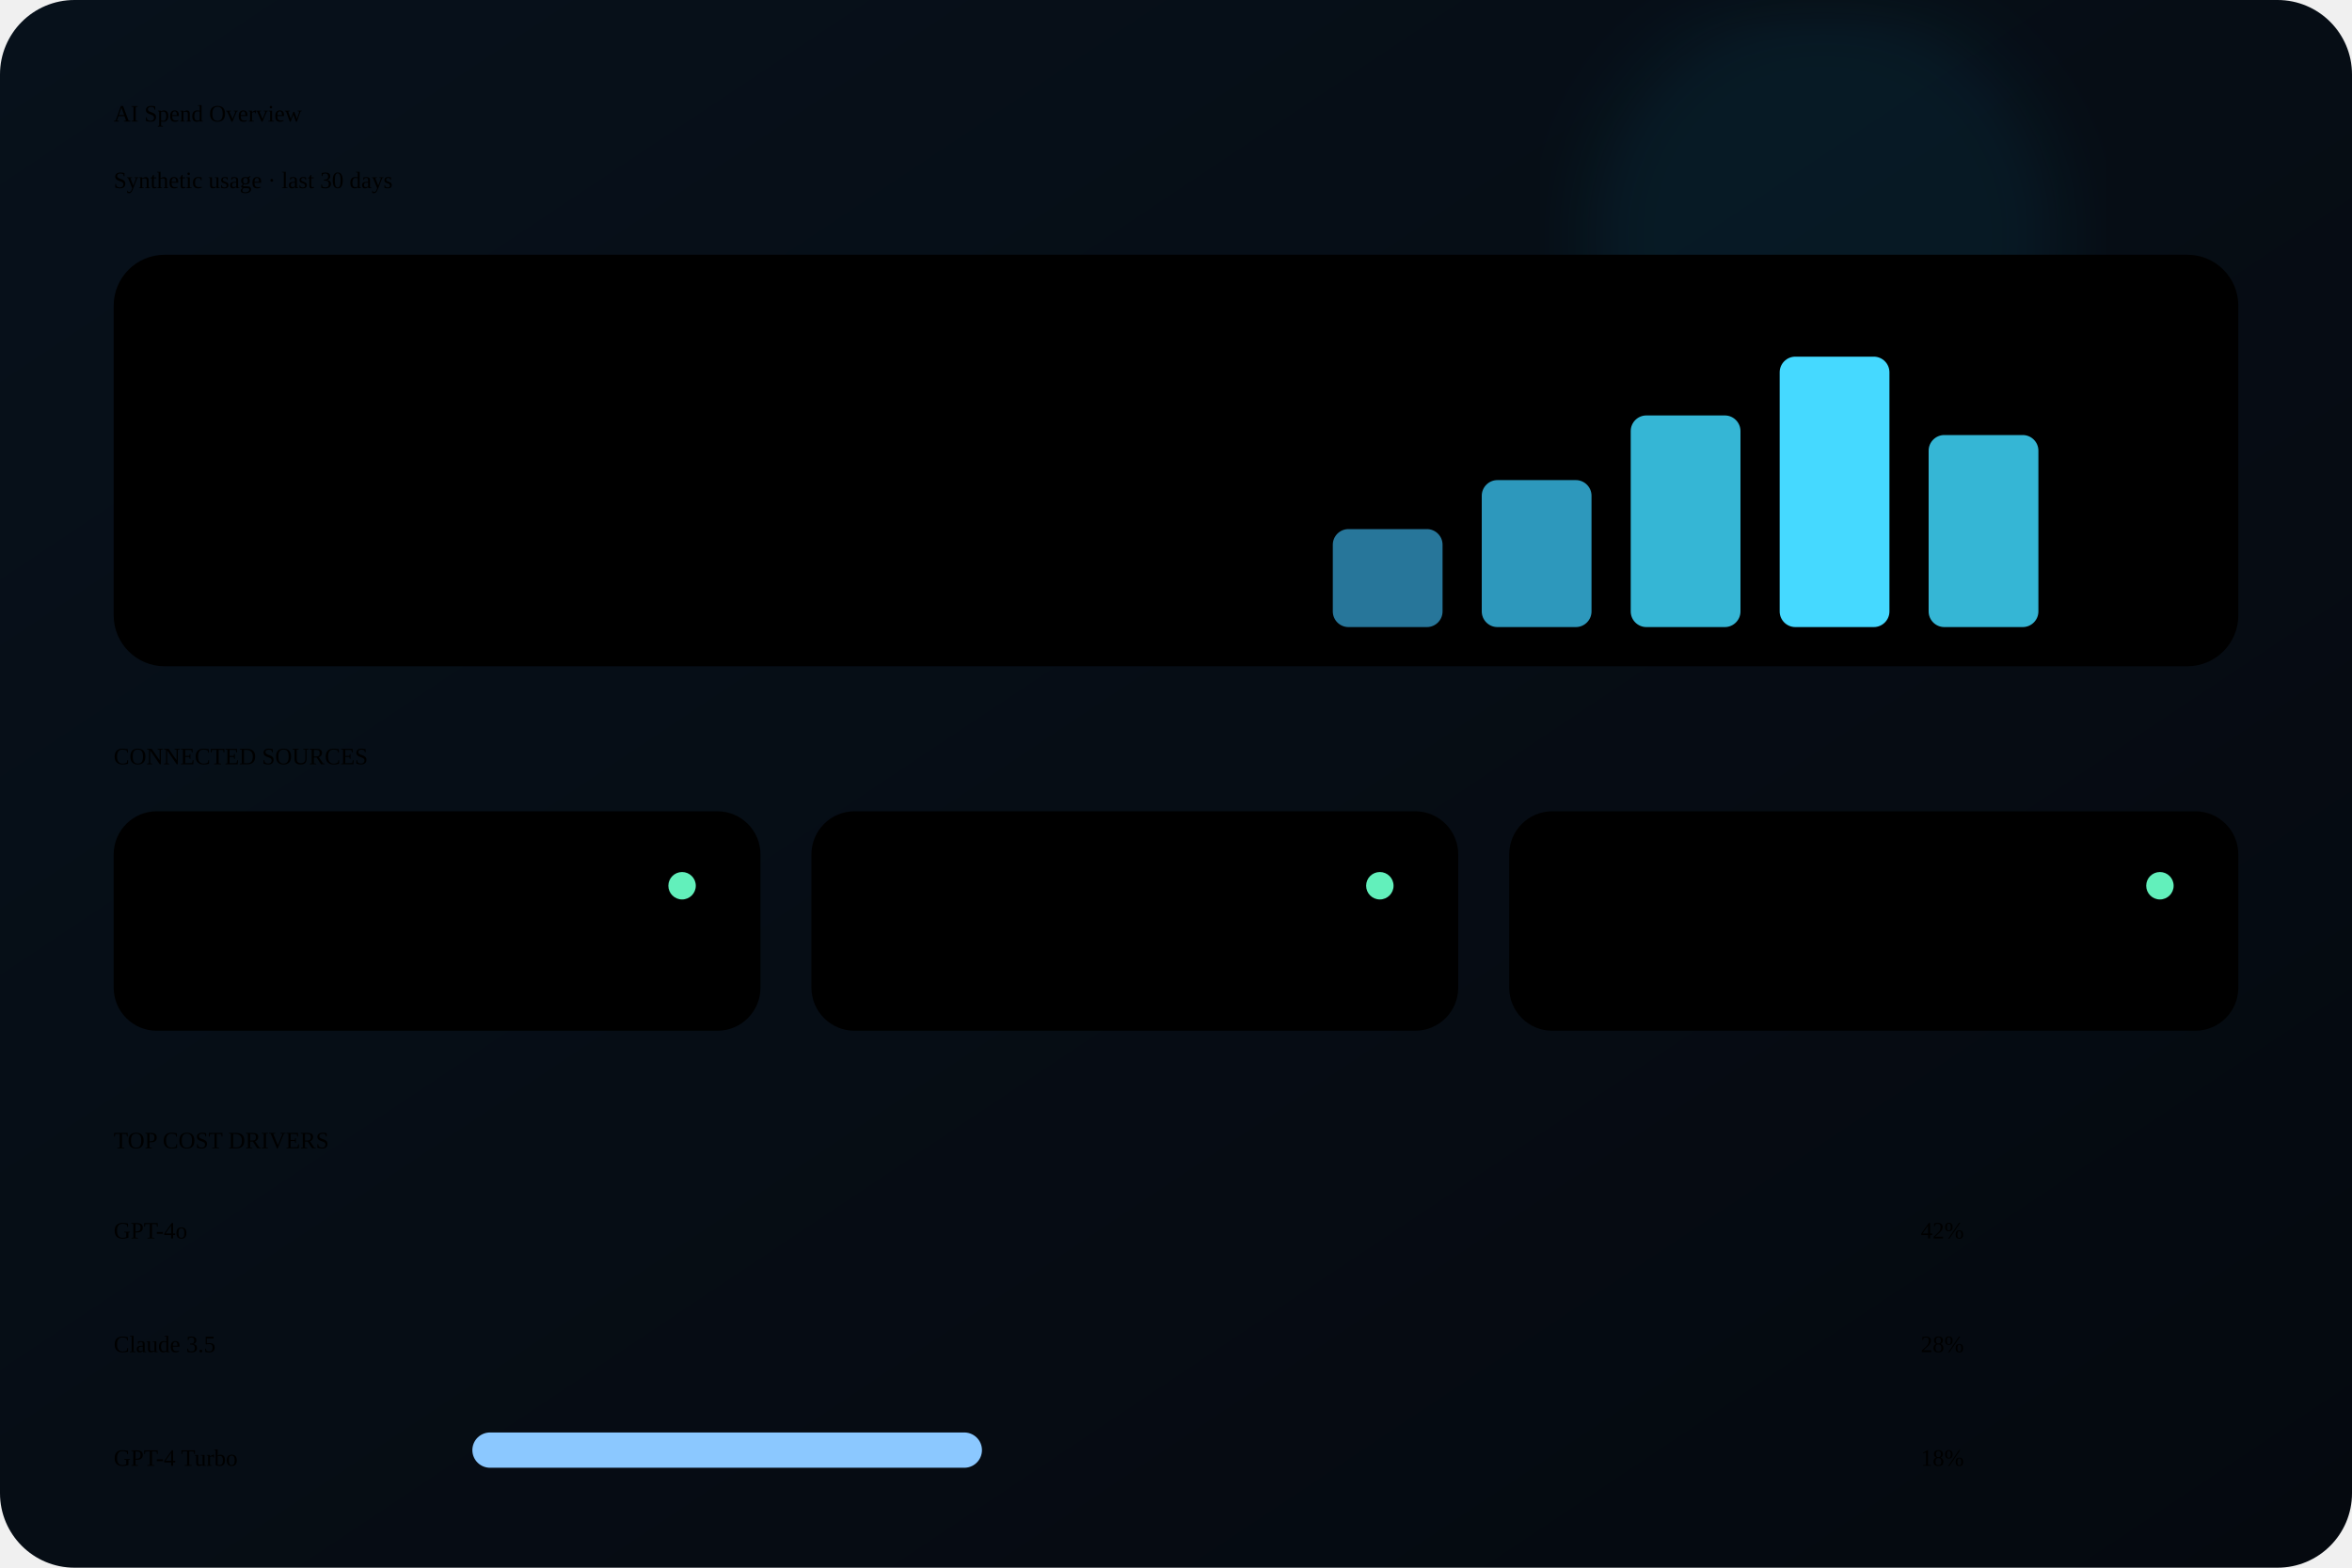
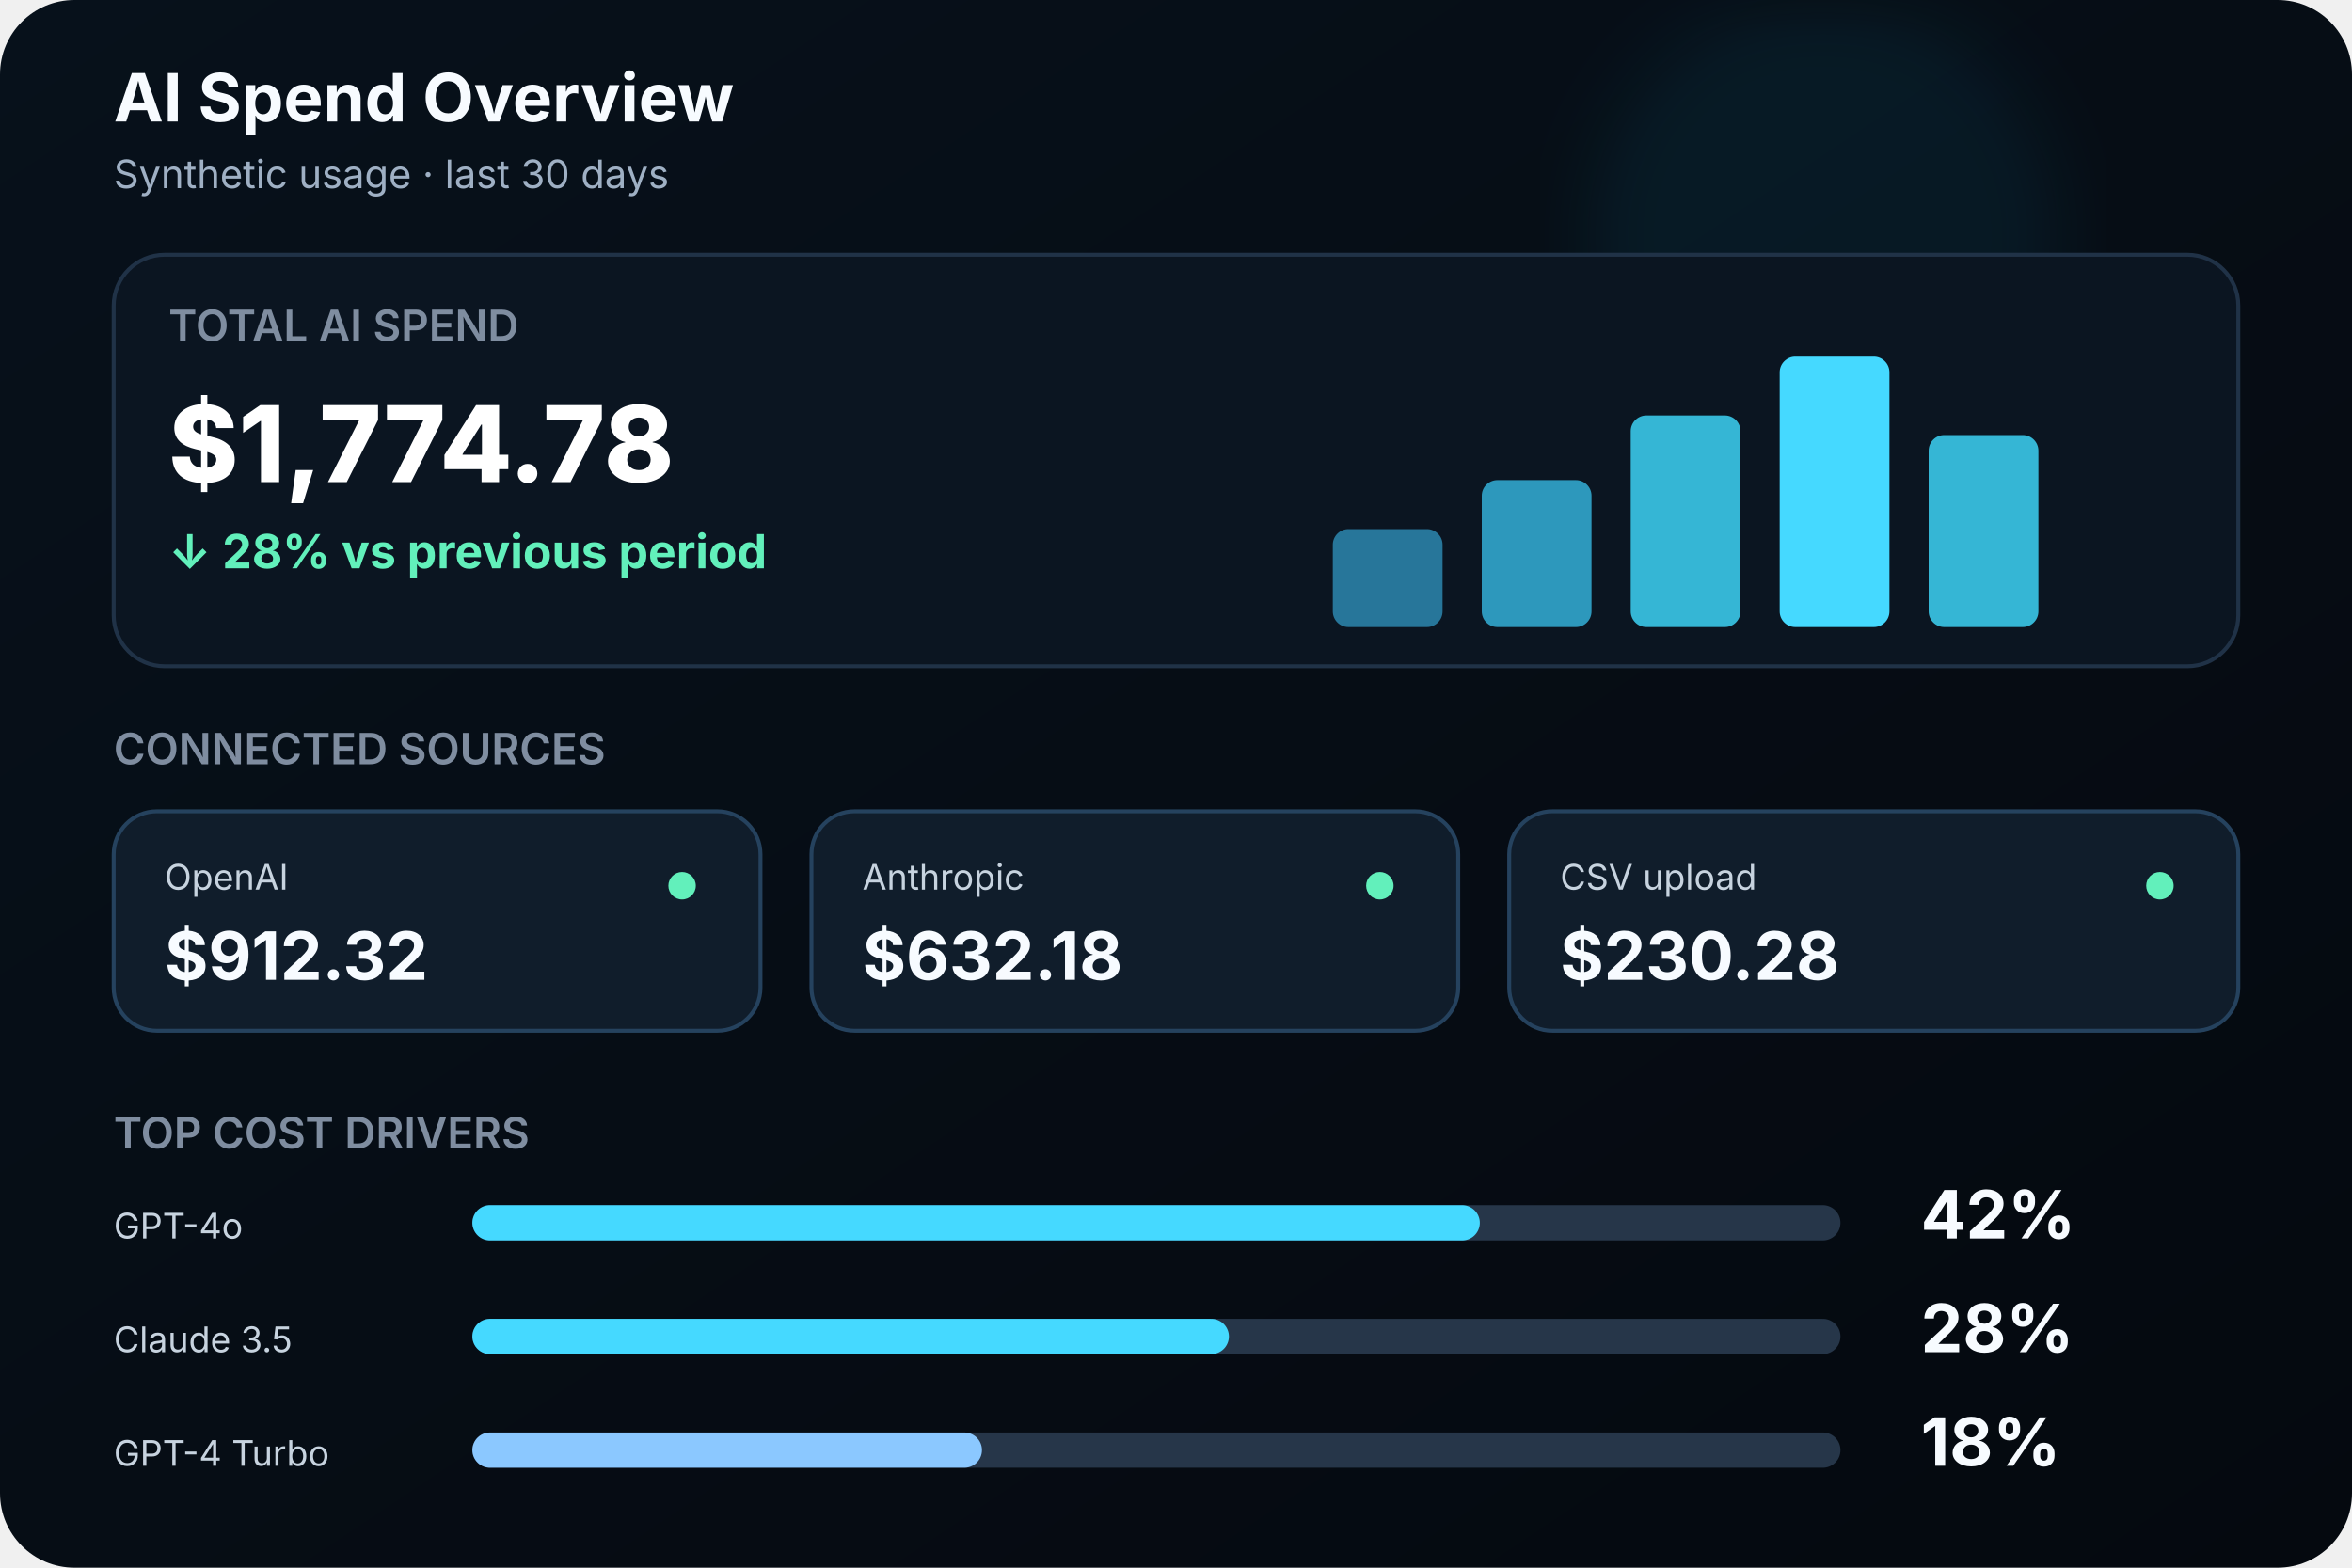
<svg xmlns="http://www.w3.org/2000/svg" width="1200" height="800" viewBox="0 0 1200 800">
+   <style>
+ text{font-family:Inter,Arial,sans-serif}.k{fill:#7f8da0;font-size:22px;font-weight:600}.t{fill:#f7fbff;font-size:34px;font-weight:750}.s{fill:#9fb0c4;font-size:20px}.n{fill:#fff;font-size:54px;font-weight:760}.sm{fill:#c7d3df;font-size:18px}.cap{fill:#9cb0c7;font-size:17px;font-weight:650}.box{fill:#0b1521;stroke:#203247;stroke-width:2}.box2{fill:#101d2b;stroke:#25425e;stroke-width:2}.pill{fill:#112438;stroke:#2b5877;stroke-width:2}.cyan{fill:#45d9ff}.green{fill:#62f0bb}.amber{fill:#ffc85d}.line{stroke:#45d9ff;stroke-width:18;stroke-linecap:round}.muted{stroke:#263649;stroke-width:18;stroke-linecap:round}</style>
  <defs>
    <linearGradient id="bg" x1="0" y1="0" x2="1" y2="1">
      <stop stop-color="#07111b" />
      <stop offset="1" stop-color="#05090f" />
    </linearGradient>
    <filter id="g">
      <feGaussianBlur stdDeviation="18" />
    </filter>
  </defs>
  <rect width="1200" height="800" rx="38" fill="url(#bg)" />
  <circle cx="930" cy="120" r="120" fill="#0da9d8" opacity=".08" filter="url(#g)" />
  <text x="58" y="62" class="t">AI Spend Overview</text>
  <text x="58" y="96" class="s">Synthetic usage · last 30 days</text>
  <rect x="58" y="130" width="1084" height="210" rx="26" class="box" />
  <text x="86" y="174" class="k">TOTAL AI SPEND</text>
  <text x="86" y="246" class="n">$1,774.78</text>
  <text x="86" y="290" class="green" font-size="24" font-weight="700">↓ 28% vs previous period</text>
  <g transform="translate(680 170)">
    <rect x="0" y="100" width="56" height="50" rx="8" fill="#27769a" />
    <rect x="76" y="75" width="56" height="75" rx="8" fill="#2d98bc" />
    <rect x="152" y="42" width="56" height="108" rx="8" fill="#35b6d5" />
    <rect x="228" y="12" width="56" height="138" rx="8" fill="#45d9ff" />
    <rect x="304" y="52" width="56" height="98" rx="8" fill="#35b6d5" />
  </g>
  <text x="58" y="390" class="k">CONNECTED SOURCES</text>
  <g>
    <rect x="58" y="414" width="330" height="112" rx="22" class="box2" />
    <text x="84" y="454" class="sm">OpenAI</text>
    <text x="84" y="500" class="t">$912.32</text>
    <circle cx="348" cy="452" r="7" fill="#62f0bb" />
  </g>
  <g>
    <rect x="414" y="414" width="330" height="112" rx="22" class="box2" />
    <text x="440" y="454" class="sm">Anthropic</text>
    <text x="440" y="500" class="t">$632.18</text>
    <circle cx="704" cy="452" r="7" fill="#62f0bb" />
  </g>
  <g>
    <rect x="770" y="414" width="372" height="112" rx="22" class="box2" />
    <text x="796" y="454" class="sm">CSV upload</text>
    <text x="796" y="500" class="t">$230.28</text>
    <circle cx="1102" cy="452" r="7" fill="#62f0bb" />
  </g>
  <text x="58" y="586" class="k">TOP COST DRIVERS</text>
  <g>
    <text x="58" y="632" class="sm">GPT-4o</text>
    <line x1="250" y1="624" x2="930" y2="624" class="muted" />
    <line x1="250" y1="624" x2="746" y2="624" class="line" />
    <text x="980" y="632" class="t">42%</text>
  </g>
  <g>
    <text x="58" y="690" class="sm">Claude 3.5</text>
    <line x1="250" y1="682" x2="930" y2="682" class="muted" />
    <line x1="250" y1="682" x2="618" y2="682" class="line" />
    <text x="980" y="690" class="t">28%</text>
  </g>
  <g>
    <text x="58" y="748" class="sm">GPT-4 Turbo</text>
    <line x1="250" y1="740" x2="930" y2="740" class="muted" />
    <line x1="250" y1="740" x2="492" y2="740" stroke="#8bc8ff" stroke-width="18" stroke-linecap="round" />
    <text x="980" y="748" class="t">18%</text>
  </g>
</svg>
